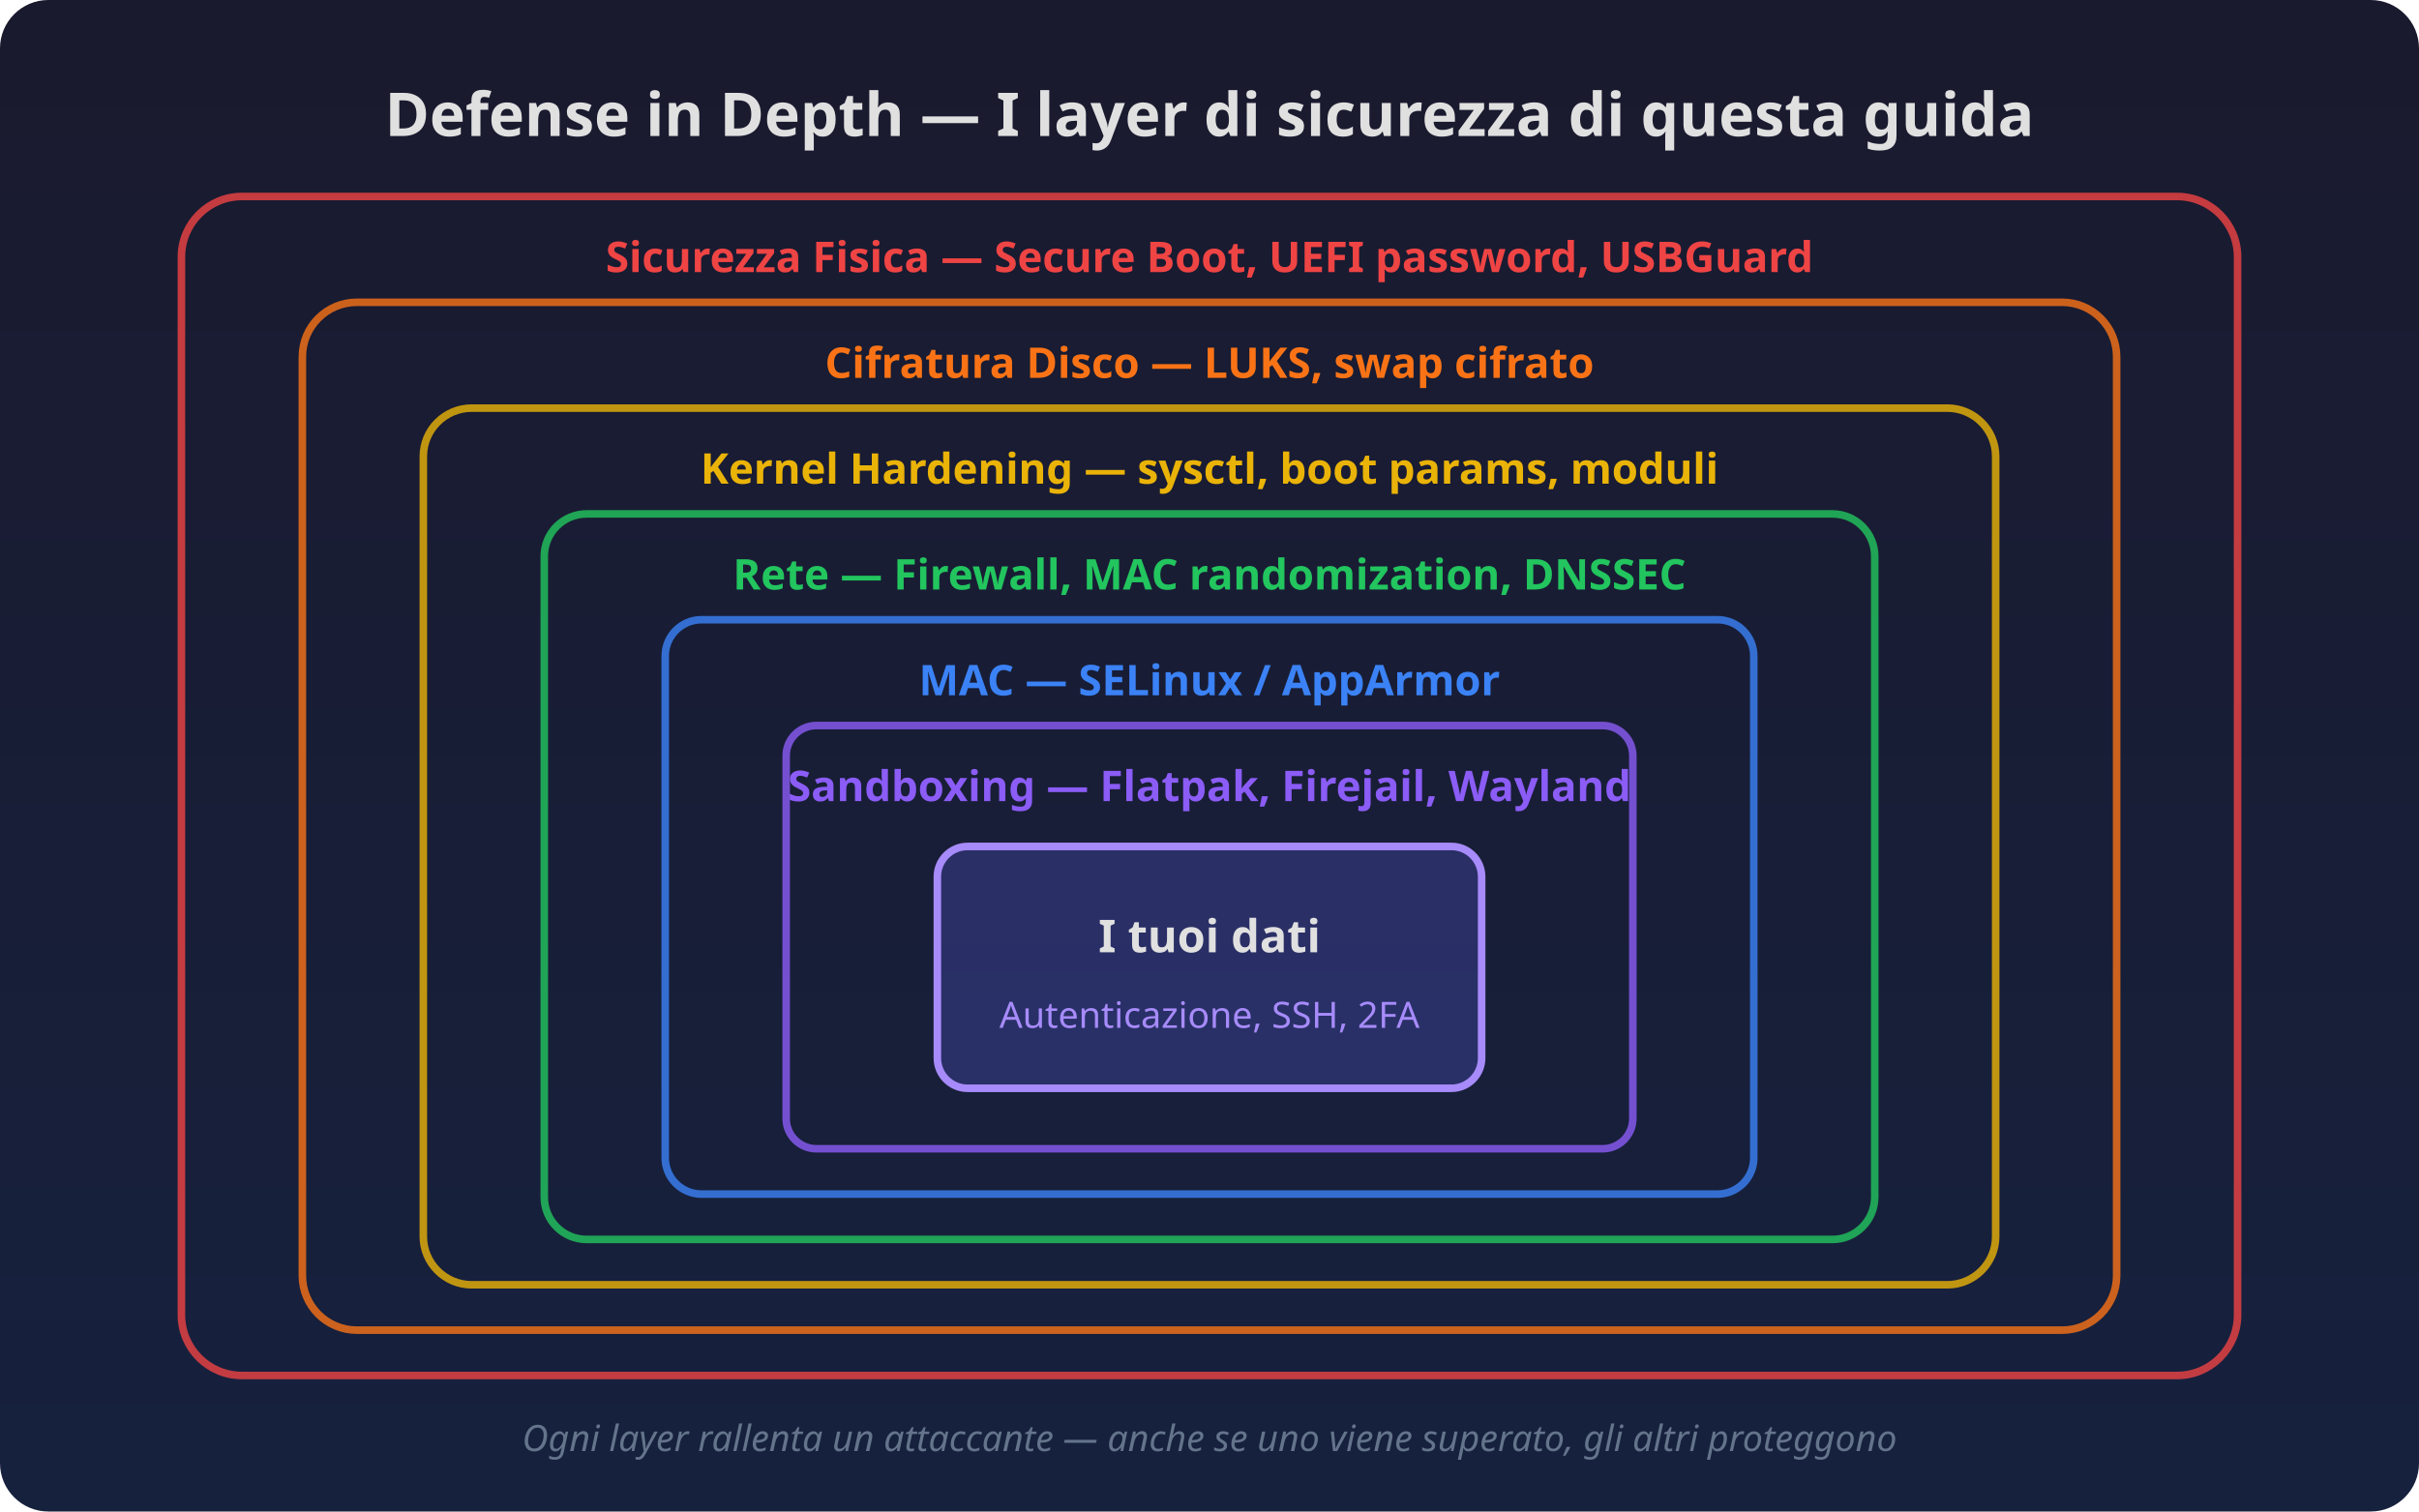
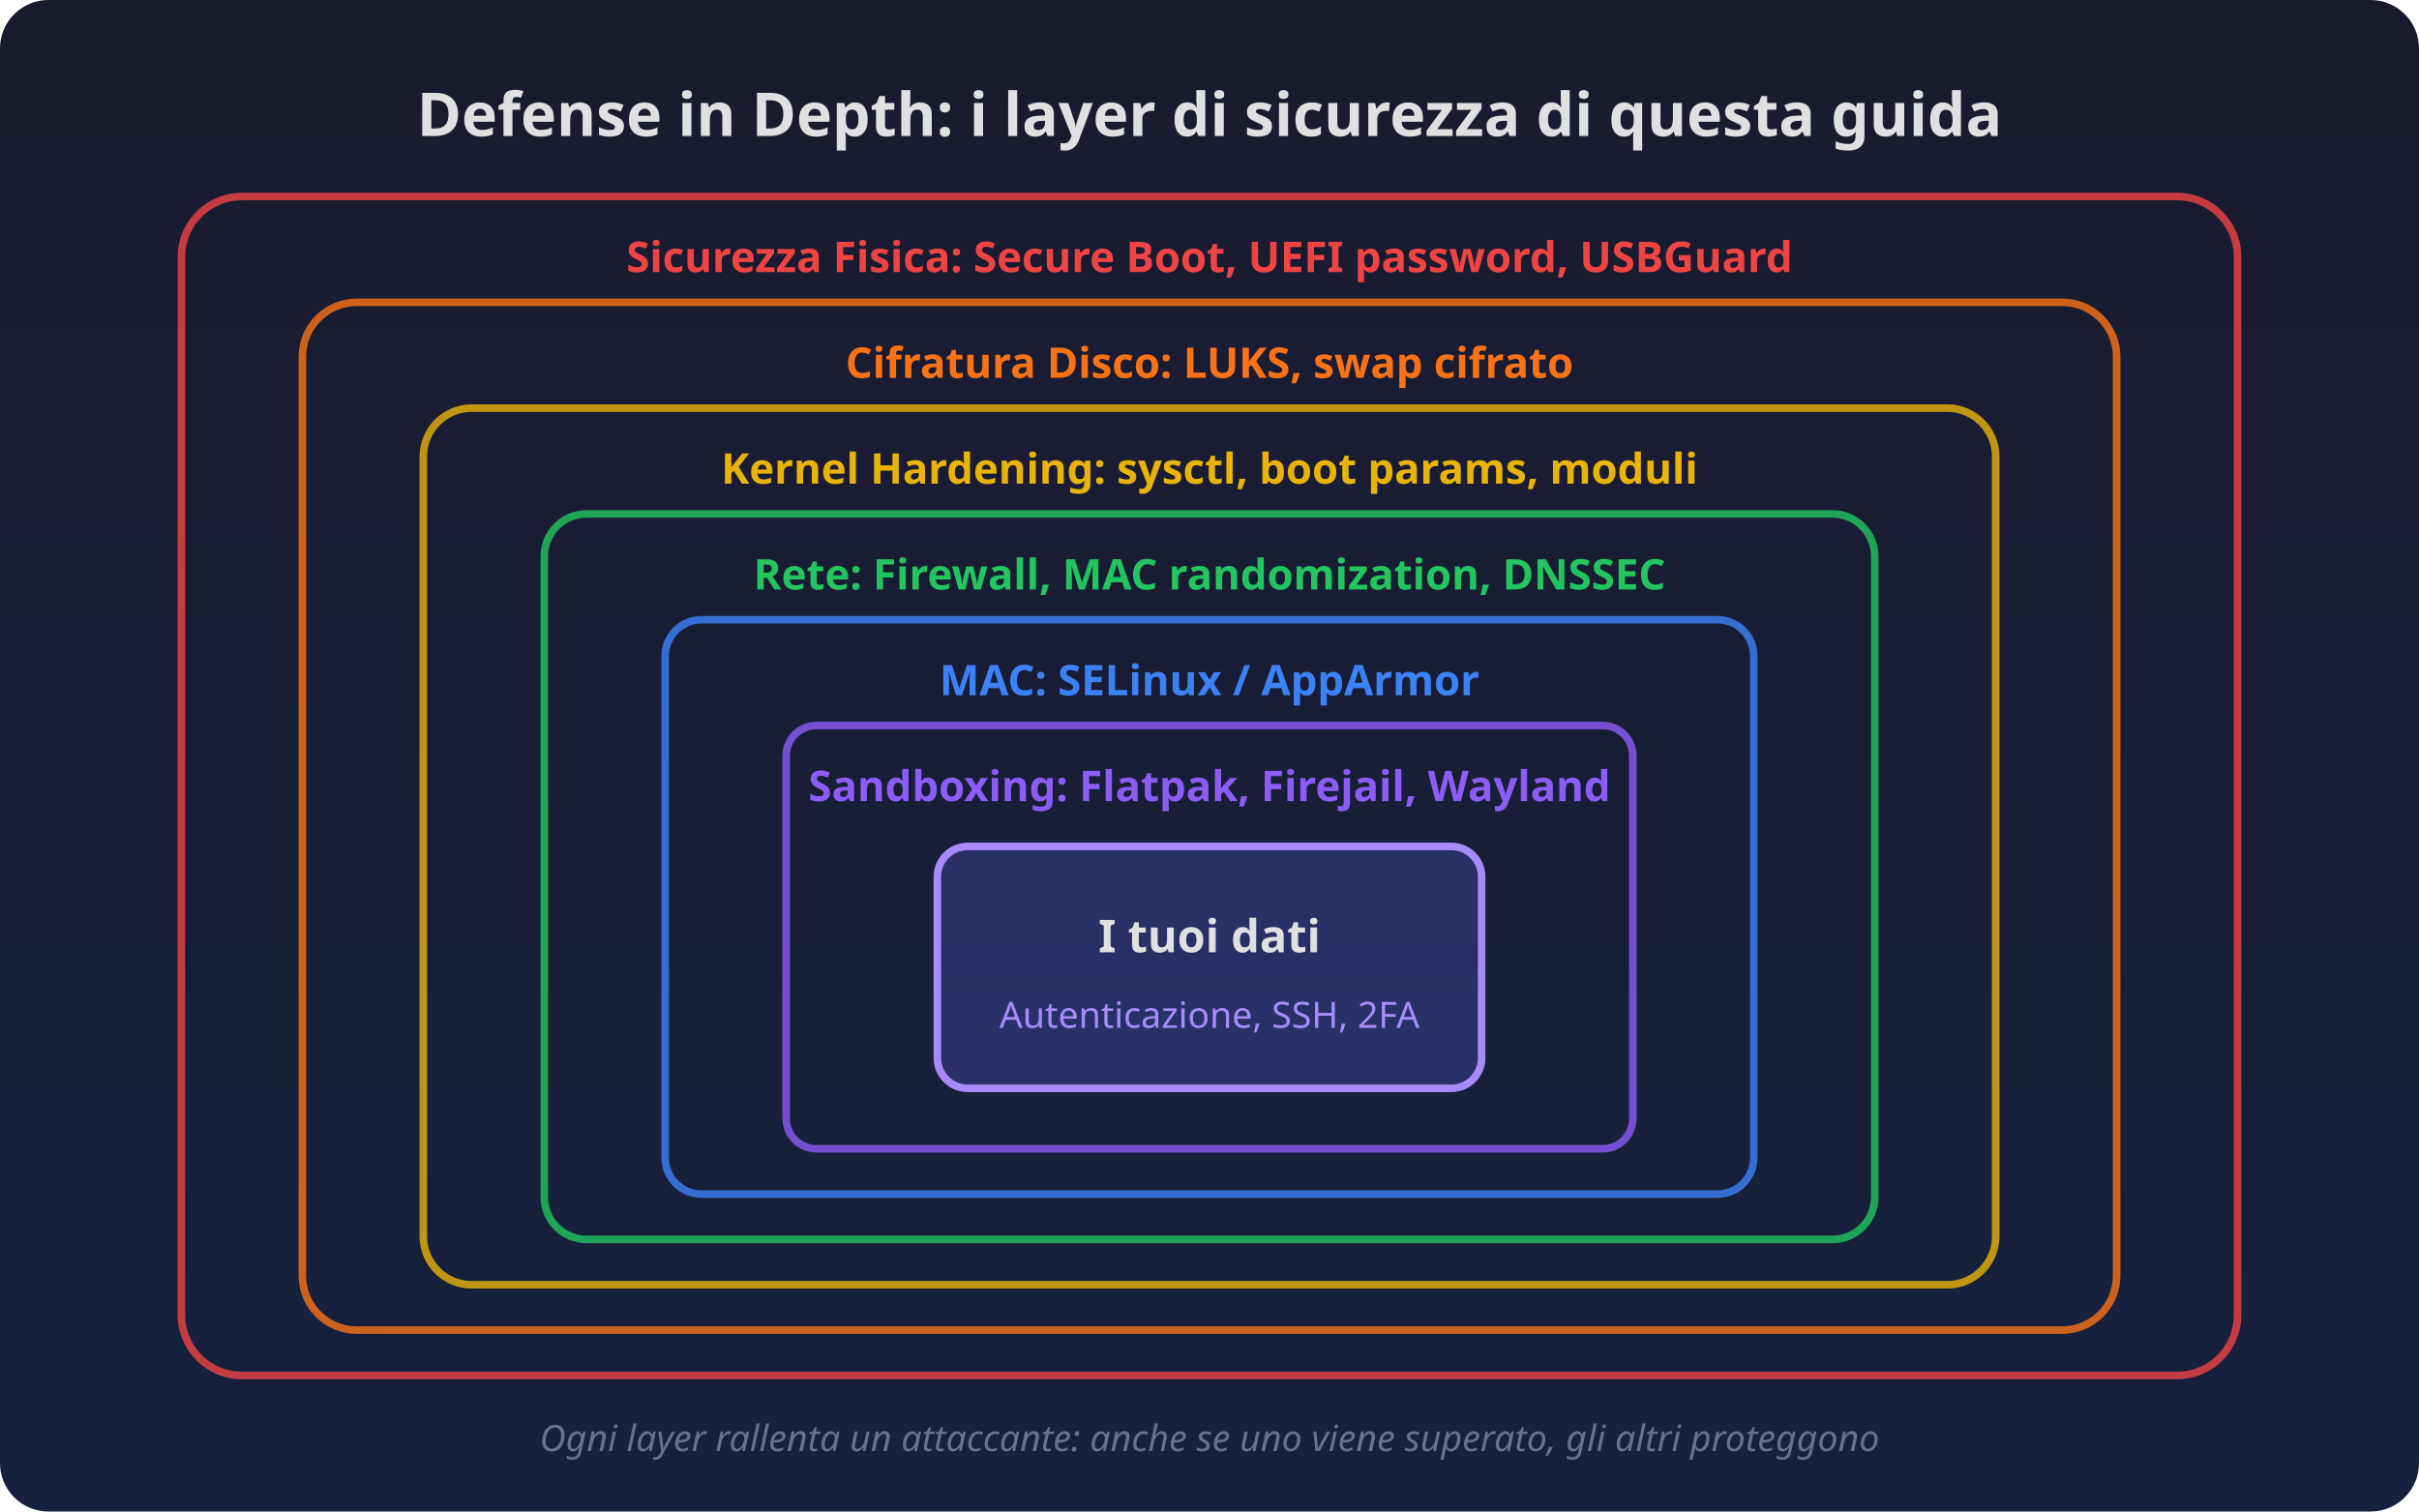
<svg xmlns="http://www.w3.org/2000/svg" viewBox="0 0 800 500" font-family="'Segoe UI', system-ui, sans-serif">
  <defs>
    <linearGradient id="g1" x1="0" y1="0" x2="0" y2="1">
      <stop offset="0%" stop-color="#1a1a2e" />
      <stop offset="100%" stop-color="#16213e" />
    </linearGradient>
  </defs>
  <rect width="800" height="500" fill="url(#g1)" rx="16" />
-   <text x="400" y="45" text-anchor="middle" fill="#e0e0e0" font-size="20" font-weight="bold">Defense in Depth — I layer di sicurezza di questa guida</text>
+   <text x="400" y="45" text-anchor="middle" fill="#e0e0e0" font-size="20" font-weight="bold">Defense in Depth: i layer di sicurezza di questa guida</text>
  <rect x="60" y="65" width="680" height="390" rx="20" fill="none" stroke="#ef4444" stroke-width="2.5" opacity="0.8" />
-   <text x="400" y="90" text-anchor="middle" fill="#ef4444" font-size="14" font-weight="600">Sicurezza Fisica — Secure Boot, UEFI password, USBGuard</text>
+   <text x="400" y="90" text-anchor="middle" fill="#ef4444" font-size="14" font-weight="600">Sicurezza Fisica: Secure Boot, UEFI password, USBGuard</text>
  <rect x="100" y="100" width="600" height="340" rx="18" fill="none" stroke="#f97316" stroke-width="2.5" opacity="0.8" />
-   <text x="400" y="125" text-anchor="middle" fill="#f97316" font-size="14" font-weight="600">Cifratura Disco — LUKS, swap cifrato</text>
+   <text x="400" y="125" text-anchor="middle" fill="#f97316" font-size="14" font-weight="600">Cifratura Disco: LUKS, swap cifrato</text>
  <rect x="140" y="135" width="520" height="290" rx="16" fill="none" stroke="#eab308" stroke-width="2.5" opacity="0.8" />
-   <text x="400" y="160" text-anchor="middle" fill="#eab308" font-size="14" font-weight="600">Kernel Hardening — sysctl, boot params, moduli</text>
+   <text x="400" y="160" text-anchor="middle" fill="#eab308" font-size="14" font-weight="600">Kernel Hardening: sysctl, boot params, moduli</text>
  <rect x="180" y="170" width="440" height="240" rx="14" fill="none" stroke="#22c55e" stroke-width="2.5" opacity="0.8" />
-   <text x="400" y="195" text-anchor="middle" fill="#22c55e" font-size="14" font-weight="600">Rete — Firewall, MAC randomization, DNSSEC</text>
+   <text x="400" y="195" text-anchor="middle" fill="#22c55e" font-size="14" font-weight="600">Rete: Firewall, MAC randomization, DNSSEC</text>
  <rect x="220" y="205" width="360" height="190" rx="12" fill="none" stroke="#3b82f6" stroke-width="2.5" opacity="0.8" />
-   <text x="400" y="230" text-anchor="middle" fill="#3b82f6" font-size="14" font-weight="600">MAC — SELinux / AppArmor</text>
+   <text x="400" y="230" text-anchor="middle" fill="#3b82f6" font-size="14" font-weight="600">MAC: SELinux / AppArmor</text>
  <rect x="260" y="240" width="280" height="140" rx="10" fill="none" stroke="#8b5cf6" stroke-width="2.5" opacity="0.8" />
-   <text x="400" y="265" text-anchor="middle" fill="#8b5cf6" font-size="14" font-weight="600">Sandboxing — Flatpak, Firejail, Wayland</text>
+   <text x="400" y="265" text-anchor="middle" fill="#8b5cf6" font-size="14" font-weight="600">Sandboxing: Flatpak, Firejail, Wayland</text>
  <rect x="310" y="280" width="180" height="80" rx="10" fill="#6366f1" fill-opacity="0.25" stroke="#a78bfa" stroke-width="2.5" />
  <text x="400" y="315" text-anchor="middle" fill="#e0e0e0" font-size="15" font-weight="bold">I tuoi dati</text>
  <text x="400" y="340" text-anchor="middle" fill="#a78bfa" font-size="12">Autenticazione, SSH, 2FA</text>
-   <text x="400" y="480" text-anchor="middle" fill="#64748b" font-size="12" font-style="italic">Ogni layer rallenta un attaccante — anche se uno viene superato, gli altri proteggono</text>
+   <text x="400" y="480" text-anchor="middle" fill="#64748b" font-size="12" font-style="italic">Ogni layer rallenta un attaccante: anche se uno viene superato, gli altri proteggono</text>
</svg>
